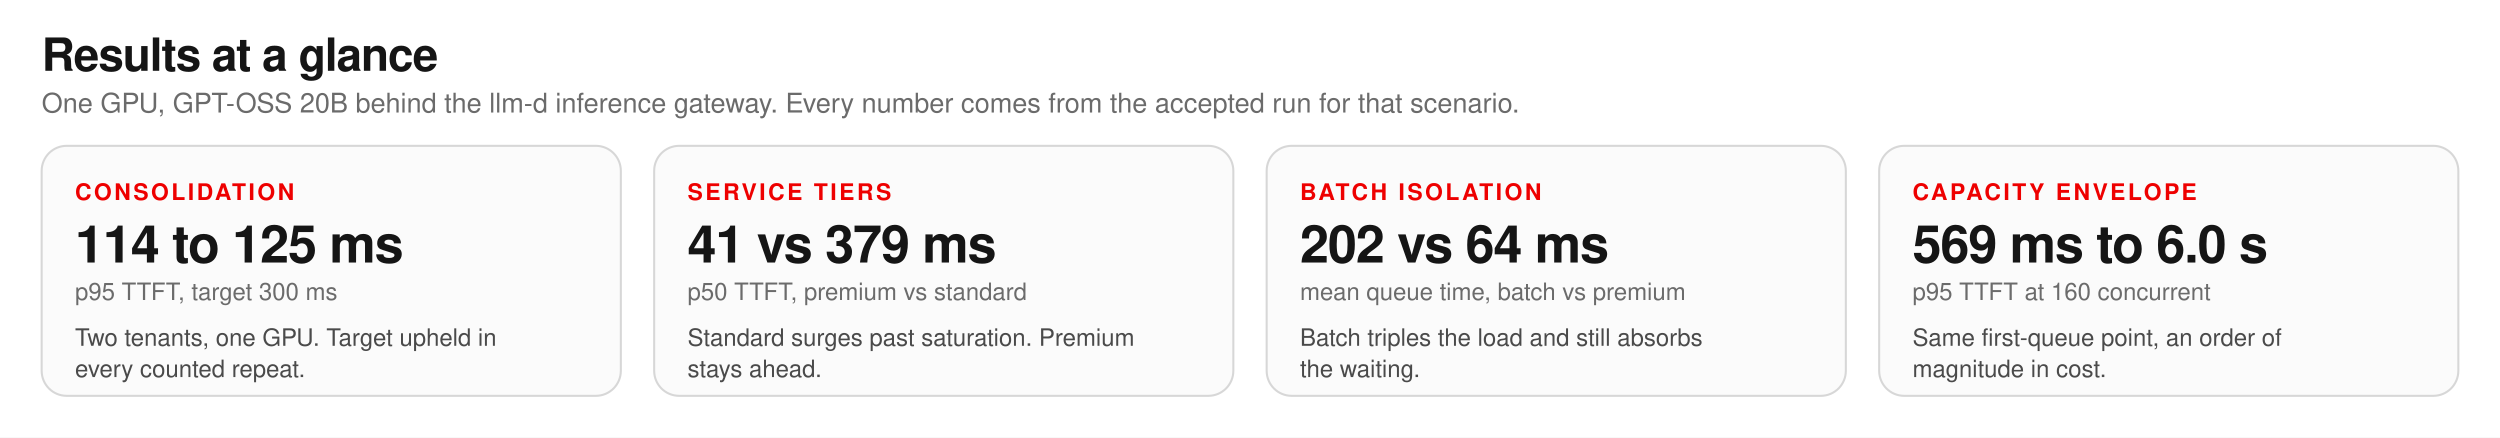
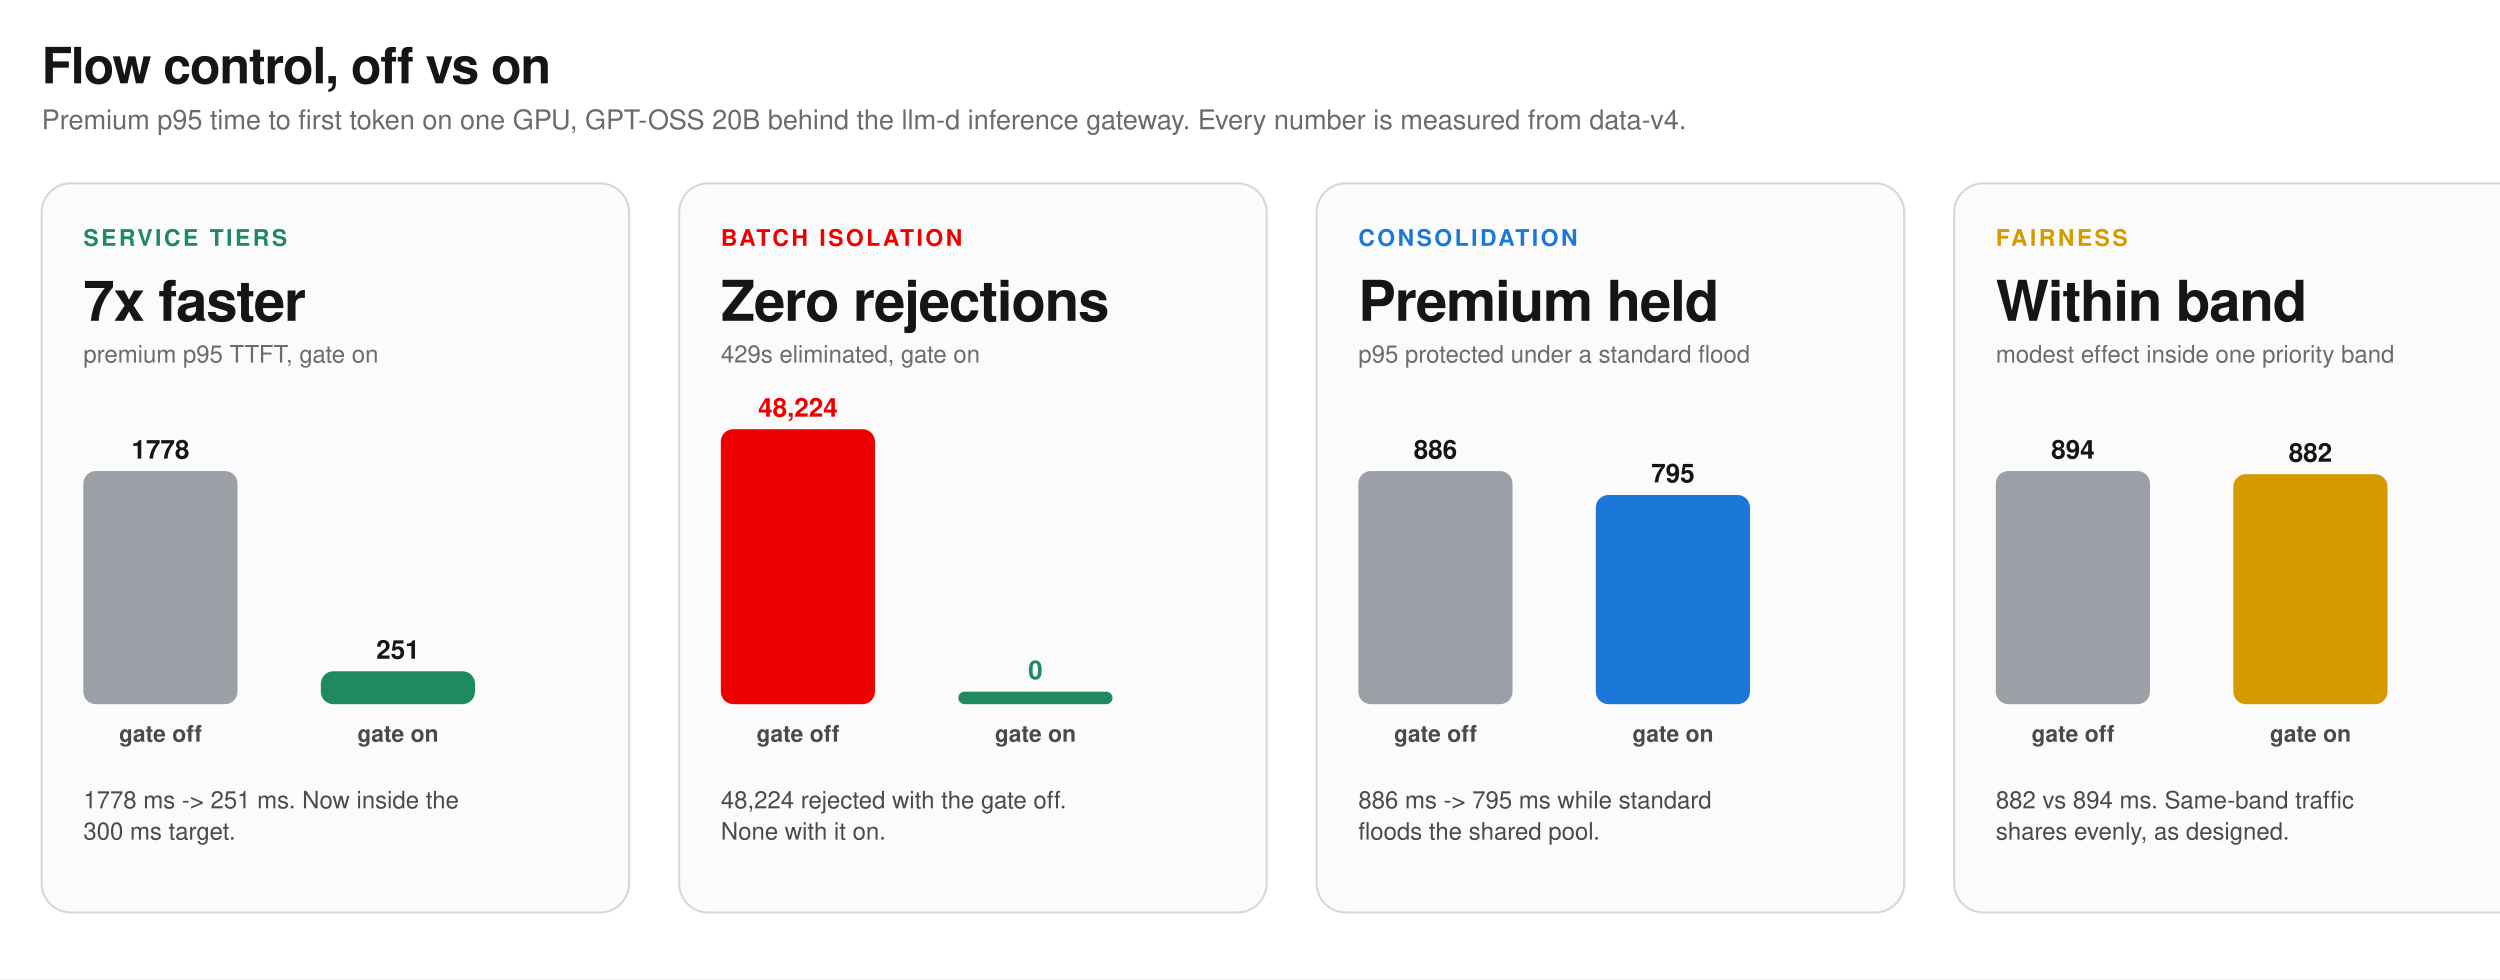
- <svg xmlns="http://www.w3.org/2000/svg" viewBox="0 0 1200 210" role="img" aria-label="Results at a glance across the four scenarios">
-   <rect width="1200" height="210" fill="#ffffff" />
-   <text x="20" y="34" font-family="-apple-system,BlinkMacSystemFont,Segoe UI,Helvetica,Arial,sans-serif" font-size="22" font-weight="800" fill="#151515" letter-spacing="-0.5">Results at a glance</text>
-   <text x="20" y="54" font-family="-apple-system,BlinkMacSystemFont,Segoe UI,Helvetica,Arial,sans-serif" font-size="13" fill="#6b6b6b">One GPU, GPT-OSS 20B behind the llm-d inference gateway. Every number comes from the accepted run for that scenario.</text>
-   <rect x="20.0" y="70" width="278.0" height="120" rx="12" fill="#fbfbfb" stroke="#d7d7d7" />
-   <text x="36.0" y="96" font-family="-apple-system,BlinkMacSystemFont,Segoe UI,Helvetica,Arial,sans-serif" font-size="11" font-weight="800" fill="#ee0000" letter-spacing="1.2">CONSOLIDATION</text>
-   <text x="36.0" y="126" font-family="-apple-system,BlinkMacSystemFont,Segoe UI,Helvetica,Arial,sans-serif" font-size="25" font-weight="800" fill="#151515" letter-spacing="-0.5">114 to 125 ms</text>
-   <text x="36.0" y="144" font-family="-apple-system,BlinkMacSystemFont,Segoe UI,Helvetica,Arial,sans-serif" font-size="11.5" fill="#6b6b6b">p95 TTFT, target 300 ms</text>
-   <text x="36.0" y="166" font-family="-apple-system,BlinkMacSystemFont,Segoe UI,Helvetica,Arial,sans-serif" font-size="11.5" fill="#4a4a4a">Two tenants, one GPU. Target upheld in</text>
-   <text x="36.0" y="181" font-family="-apple-system,BlinkMacSystemFont,Segoe UI,Helvetica,Arial,sans-serif" font-size="11.5" fill="#4a4a4a">every counted repeat.</text>
-   <rect x="314.0" y="70" width="278.0" height="120" rx="12" fill="#fbfbfb" stroke="#d7d7d7" />
-   <text x="330.0" y="96" font-family="-apple-system,BlinkMacSystemFont,Segoe UI,Helvetica,Arial,sans-serif" font-size="11" font-weight="800" fill="#ee0000" letter-spacing="1.2">SERVICE TIERS</text>
-   <text x="330.0" y="126" font-family="-apple-system,BlinkMacSystemFont,Segoe UI,Helvetica,Arial,sans-serif" font-size="25" font-weight="800" fill="#151515" letter-spacing="-0.5">41 vs 379 ms</text>
-   <text x="330.0" y="144" font-family="-apple-system,BlinkMacSystemFont,Segoe UI,Helvetica,Arial,sans-serif" font-size="11.5" fill="#6b6b6b">p50 TTFT, premium vs standard</text>
-   <text x="330.0" y="166" font-family="-apple-system,BlinkMacSystemFont,Segoe UI,Helvetica,Arial,sans-serif" font-size="11.5" fill="#4a4a4a">Standard surges past saturation. Premium</text>
-   <text x="330.0" y="181" font-family="-apple-system,BlinkMacSystemFont,Segoe UI,Helvetica,Arial,sans-serif" font-size="11.5" fill="#4a4a4a">stays ahead.</text>
-   <rect x="608.0" y="70" width="278.0" height="120" rx="12" fill="#fbfbfb" stroke="#d7d7d7" />
-   <text x="624.0" y="96" font-family="-apple-system,BlinkMacSystemFont,Segoe UI,Helvetica,Arial,sans-serif" font-size="11" font-weight="800" fill="#ee0000" letter-spacing="1.2">BATCH ISOLATION</text>
-   <text x="624.0" y="126" font-family="-apple-system,BlinkMacSystemFont,Segoe UI,Helvetica,Arial,sans-serif" font-size="25" font-weight="800" fill="#151515" letter-spacing="-0.5">202 vs 64 ms</text>
-   <text x="624.0" y="144" font-family="-apple-system,BlinkMacSystemFont,Segoe UI,Helvetica,Arial,sans-serif" font-size="11.5" fill="#6b6b6b">mean queue time, batch vs premium</text>
-   <text x="624.0" y="166" font-family="-apple-system,BlinkMacSystemFont,Segoe UI,Helvetica,Arial,sans-serif" font-size="11.5" fill="#4a4a4a">Batch triples the load and still absorbs</text>
-   <text x="624.0" y="181" font-family="-apple-system,BlinkMacSystemFont,Segoe UI,Helvetica,Arial,sans-serif" font-size="11.5" fill="#4a4a4a">the waiting.</text>
-   <rect x="902.0" y="70" width="278.0" height="120" rx="12" fill="#fbfbfb" stroke="#d7d7d7" />
-   <text x="918.0" y="96" font-family="-apple-system,BlinkMacSystemFont,Segoe UI,Helvetica,Arial,sans-serif" font-size="11" font-weight="800" fill="#ee0000" letter-spacing="1.2">CAPACITY ENVELOPE</text>
-   <text x="918.0" y="126" font-family="-apple-system,BlinkMacSystemFont,Segoe UI,Helvetica,Arial,sans-serif" font-size="25" font-weight="800" fill="#151515" letter-spacing="-0.5">569 ms to 6.0 s</text>
-   <text x="918.0" y="144" font-family="-apple-system,BlinkMacSystemFont,Segoe UI,Helvetica,Arial,sans-serif" font-size="11.5" fill="#6b6b6b">p95 TTFT at 160 concurrent</text>
-   <text x="918.0" y="166" font-family="-apple-system,BlinkMacSystemFont,Segoe UI,Helvetica,Arial,sans-serif" font-size="11.5" fill="#4a4a4a">Same first-queue point, an order of</text>
-   <text x="918.0" y="181" font-family="-apple-system,BlinkMacSystemFont,Segoe UI,Helvetica,Arial,sans-serif" font-size="11.5" fill="#4a4a4a">magnitude in cost.</text>
+ <svg xmlns="http://www.w3.org/2000/svg" viewBox="0 0 1200 470" role="img" aria-label="Premium p95 time to first token, flow control off versus on, across the four scenarios">
+   <rect width="1200" height="470" fill="#ffffff" />
+   <text x="20" y="40" font-family="-apple-system,BlinkMacSystemFont,Segoe UI,Helvetica,Arial,sans-serif" font-size="24" font-weight="800" fill="#151515" text-anchor="start" letter-spacing="-0.5">Flow control, off vs on</text>
+   <text x="20" y="62" font-family="-apple-system,BlinkMacSystemFont,Segoe UI,Helvetica,Arial,sans-serif" font-size="13" font-weight="400" fill="#6b6b6b" text-anchor="start">Premium p95 time to first token on one GPU, GPT-OSS 20B behind the llm-d inference gateway. Every number is measured from data-v4.</text>
+   <rect x="20" y="88" width="282" height="350" rx="14" fill="#fbfbfb" stroke="#d7d7d7" />
+   <text x="40" y="118" font-family="-apple-system,BlinkMacSystemFont,Segoe UI,Helvetica,Arial,sans-serif" font-size="11" font-weight="800" fill="#1f8a5f" text-anchor="start" letter-spacing="1.2">SERVICE TIERS</text>
+   <text x="40" y="154" font-family="-apple-system,BlinkMacSystemFont,Segoe UI,Helvetica,Arial,sans-serif" font-size="27" font-weight="800" fill="#151515" text-anchor="start" letter-spacing="-0.5">7x faster</text>
+   <text x="40" y="174" font-family="-apple-system,BlinkMacSystemFont,Segoe UI,Helvetica,Arial,sans-serif" font-size="11.5" font-weight="400" fill="#6b6b6b" text-anchor="start">premium p95 TTFT, gate on</text>
+   <rect x="40.0" y="226.1" width="74.0" height="111.9" rx="6" fill="#9aa0a6" />
+   <text x="77.0" y="220.136" font-family="-apple-system,BlinkMacSystemFont,Segoe UI,Helvetica,Arial,sans-serif" font-size="12.5" font-weight="800" fill="#151515" text-anchor="middle">1778</text>
+   <text x="77.0" y="356" font-family="-apple-system,BlinkMacSystemFont,Segoe UI,Helvetica,Arial,sans-serif" font-size="11" font-weight="600" fill="#4a4a4a" text-anchor="middle">gate off</text>
+   <rect x="154.0" y="322.2" width="74.0" height="15.8" rx="6" fill="#1f8a5f" />
+   <text x="191.0" y="316.207" font-family="-apple-system,BlinkMacSystemFont,Segoe UI,Helvetica,Arial,sans-serif" font-size="12.5" font-weight="800" fill="#151515" text-anchor="middle">251</text>
+   <text x="191.0" y="356" font-family="-apple-system,BlinkMacSystemFont,Segoe UI,Helvetica,Arial,sans-serif" font-size="11" font-weight="600" fill="#4a4a4a" text-anchor="middle">gate on</text>
+   <text x="40" y="388" font-family="-apple-system,BlinkMacSystemFont,Segoe UI,Helvetica,Arial,sans-serif" font-size="11.5" font-weight="400" fill="#4a4a4a" text-anchor="start">1778 ms -&gt; 251 ms. Now inside the</text>
+   <text x="40" y="403" font-family="-apple-system,BlinkMacSystemFont,Segoe UI,Helvetica,Arial,sans-serif" font-size="11.5" font-weight="400" fill="#4a4a4a" text-anchor="start">300 ms target.</text>
+   <rect x="326" y="88" width="282" height="350" rx="14" fill="#fbfbfb" stroke="#d7d7d7" />
+   <text x="346" y="118" font-family="-apple-system,BlinkMacSystemFont,Segoe UI,Helvetica,Arial,sans-serif" font-size="11" font-weight="800" fill="#ee0000" text-anchor="start" letter-spacing="1.2">BATCH ISOLATION</text>
+   <text x="346" y="154" font-family="-apple-system,BlinkMacSystemFont,Segoe UI,Helvetica,Arial,sans-serif" font-size="27" font-weight="800" fill="#151515" text-anchor="start" letter-spacing="-0.5">Zero rejections</text>
+   <text x="346" y="174" font-family="-apple-system,BlinkMacSystemFont,Segoe UI,Helvetica,Arial,sans-serif" font-size="11.5" font-weight="400" fill="#6b6b6b" text-anchor="start">429s eliminated, gate on</text>
+   <rect x="346.0" y="206.0" width="74.0" height="132.0" rx="6" fill="#ee0000" />
+   <text x="383.0" y="200" font-family="-apple-system,BlinkMacSystemFont,Segoe UI,Helvetica,Arial,sans-serif" font-size="12.5" font-weight="800" fill="#ee0000" text-anchor="middle">48,224</text>
+   <text x="383.0" y="356" font-family="-apple-system,BlinkMacSystemFont,Segoe UI,Helvetica,Arial,sans-serif" font-size="11" font-weight="600" fill="#4a4a4a" text-anchor="middle">gate off</text>
+   <rect x="460.0" y="332.0" width="74.0" height="6.0" rx="3" fill="#1f8a5f" />
+   <text x="497.0" y="326" font-family="-apple-system,BlinkMacSystemFont,Segoe UI,Helvetica,Arial,sans-serif" font-size="12.5" font-weight="800" fill="#1f8a5f" text-anchor="middle">0</text>
+   <text x="497.0" y="356" font-family="-apple-system,BlinkMacSystemFont,Segoe UI,Helvetica,Arial,sans-serif" font-size="11" font-weight="600" fill="#4a4a4a" text-anchor="middle">gate on</text>
+   <text x="346" y="388" font-family="-apple-system,BlinkMacSystemFont,Segoe UI,Helvetica,Arial,sans-serif" font-size="11.5" font-weight="400" fill="#4a4a4a" text-anchor="start">48,224 rejected with the gate off.</text>
+   <text x="346" y="403" font-family="-apple-system,BlinkMacSystemFont,Segoe UI,Helvetica,Arial,sans-serif" font-size="11.5" font-weight="400" fill="#4a4a4a" text-anchor="start">None with it on.</text>
+   <rect x="632" y="88" width="282" height="350" rx="14" fill="#fbfbfb" stroke="#d7d7d7" />
+   <text x="652" y="118" font-family="-apple-system,BlinkMacSystemFont,Segoe UI,Helvetica,Arial,sans-serif" font-size="11" font-weight="800" fill="#1c78d8" text-anchor="start" letter-spacing="1.2">CONSOLIDATION</text>
+   <text x="652" y="154" font-family="-apple-system,BlinkMacSystemFont,Segoe UI,Helvetica,Arial,sans-serif" font-size="27" font-weight="800" fill="#151515" text-anchor="start" letter-spacing="-0.5">Premium held</text>
+   <text x="652" y="174" font-family="-apple-system,BlinkMacSystemFont,Segoe UI,Helvetica,Arial,sans-serif" font-size="11.5" font-weight="400" fill="#6b6b6b" text-anchor="start">p95 protected under a standard flood</text>
+   <rect x="652.0" y="226.1" width="74.0" height="111.9" rx="6" fill="#9aa0a6" />
+   <text x="689.0" y="220.136" font-family="-apple-system,BlinkMacSystemFont,Segoe UI,Helvetica,Arial,sans-serif" font-size="12.5" font-weight="800" fill="#151515" text-anchor="middle">886</text>
+   <text x="689.0" y="356" font-family="-apple-system,BlinkMacSystemFont,Segoe UI,Helvetica,Arial,sans-serif" font-size="11" font-weight="600" fill="#4a4a4a" text-anchor="middle">gate off</text>
+   <rect x="766.0" y="237.6" width="74.0" height="100.4" rx="6" fill="#1c78d8" />
+   <text x="803.0" y="231.554" font-family="-apple-system,BlinkMacSystemFont,Segoe UI,Helvetica,Arial,sans-serif" font-size="12.5" font-weight="800" fill="#151515" text-anchor="middle">795</text>
+   <text x="803.0" y="356" font-family="-apple-system,BlinkMacSystemFont,Segoe UI,Helvetica,Arial,sans-serif" font-size="11" font-weight="600" fill="#4a4a4a" text-anchor="middle">gate on</text>
+   <text x="652" y="388" font-family="-apple-system,BlinkMacSystemFont,Segoe UI,Helvetica,Arial,sans-serif" font-size="11.5" font-weight="400" fill="#4a4a4a" text-anchor="start">886 ms -&gt; 795 ms while standard</text>
+   <text x="652" y="403" font-family="-apple-system,BlinkMacSystemFont,Segoe UI,Helvetica,Arial,sans-serif" font-size="11.5" font-weight="400" fill="#4a4a4a" text-anchor="start">floods the shared pool.</text>
+   <rect x="938" y="88" width="282" height="350" rx="14" fill="#fbfbfb" stroke="#d7d7d7" />
+   <text x="958" y="118" font-family="-apple-system,BlinkMacSystemFont,Segoe UI,Helvetica,Arial,sans-serif" font-size="11" font-weight="800" fill="#d59a00" text-anchor="start" letter-spacing="1.2">FAIRNESS</text>
+   <text x="958" y="154" font-family="-apple-system,BlinkMacSystemFont,Segoe UI,Helvetica,Arial,sans-serif" font-size="27" font-weight="800" fill="#151515" text-anchor="start" letter-spacing="-0.5">Within band</text>
+   <text x="958" y="174" font-family="-apple-system,BlinkMacSystemFont,Segoe UI,Helvetica,Arial,sans-serif" font-size="11.5" font-weight="400" fill="#6b6b6b" text-anchor="start">modest effect inside one priority band</text>
+   <rect x="958.0" y="226.1" width="74.0" height="111.9" rx="6" fill="#9aa0a6" />
+   <text x="995.0" y="220.136" font-family="-apple-system,BlinkMacSystemFont,Segoe UI,Helvetica,Arial,sans-serif" font-size="12.5" font-weight="800" fill="#151515" text-anchor="middle">894</text>
+   <text x="995.0" y="356" font-family="-apple-system,BlinkMacSystemFont,Segoe UI,Helvetica,Arial,sans-serif" font-size="11" font-weight="600" fill="#4a4a4a" text-anchor="middle">gate off</text>
+   <rect x="1072.0" y="227.6" width="74.0" height="110.4" rx="6" fill="#d59a00" />
+   <text x="1109.0" y="221.637" font-family="-apple-system,BlinkMacSystemFont,Segoe UI,Helvetica,Arial,sans-serif" font-size="12.5" font-weight="800" fill="#151515" text-anchor="middle">882</text>
+   <text x="1109.0" y="356" font-family="-apple-system,BlinkMacSystemFont,Segoe UI,Helvetica,Arial,sans-serif" font-size="11" font-weight="600" fill="#4a4a4a" text-anchor="middle">gate on</text>
+   <text x="958" y="388" font-family="-apple-system,BlinkMacSystemFont,Segoe UI,Helvetica,Arial,sans-serif" font-size="11.5" font-weight="400" fill="#4a4a4a" text-anchor="start">882 vs 894 ms. Same-band traffic</text>
+   <text x="958" y="403" font-family="-apple-system,BlinkMacSystemFont,Segoe UI,Helvetica,Arial,sans-serif" font-size="11.5" font-weight="400" fill="#4a4a4a" text-anchor="start">shares evenly, as designed.</text>
</svg>
